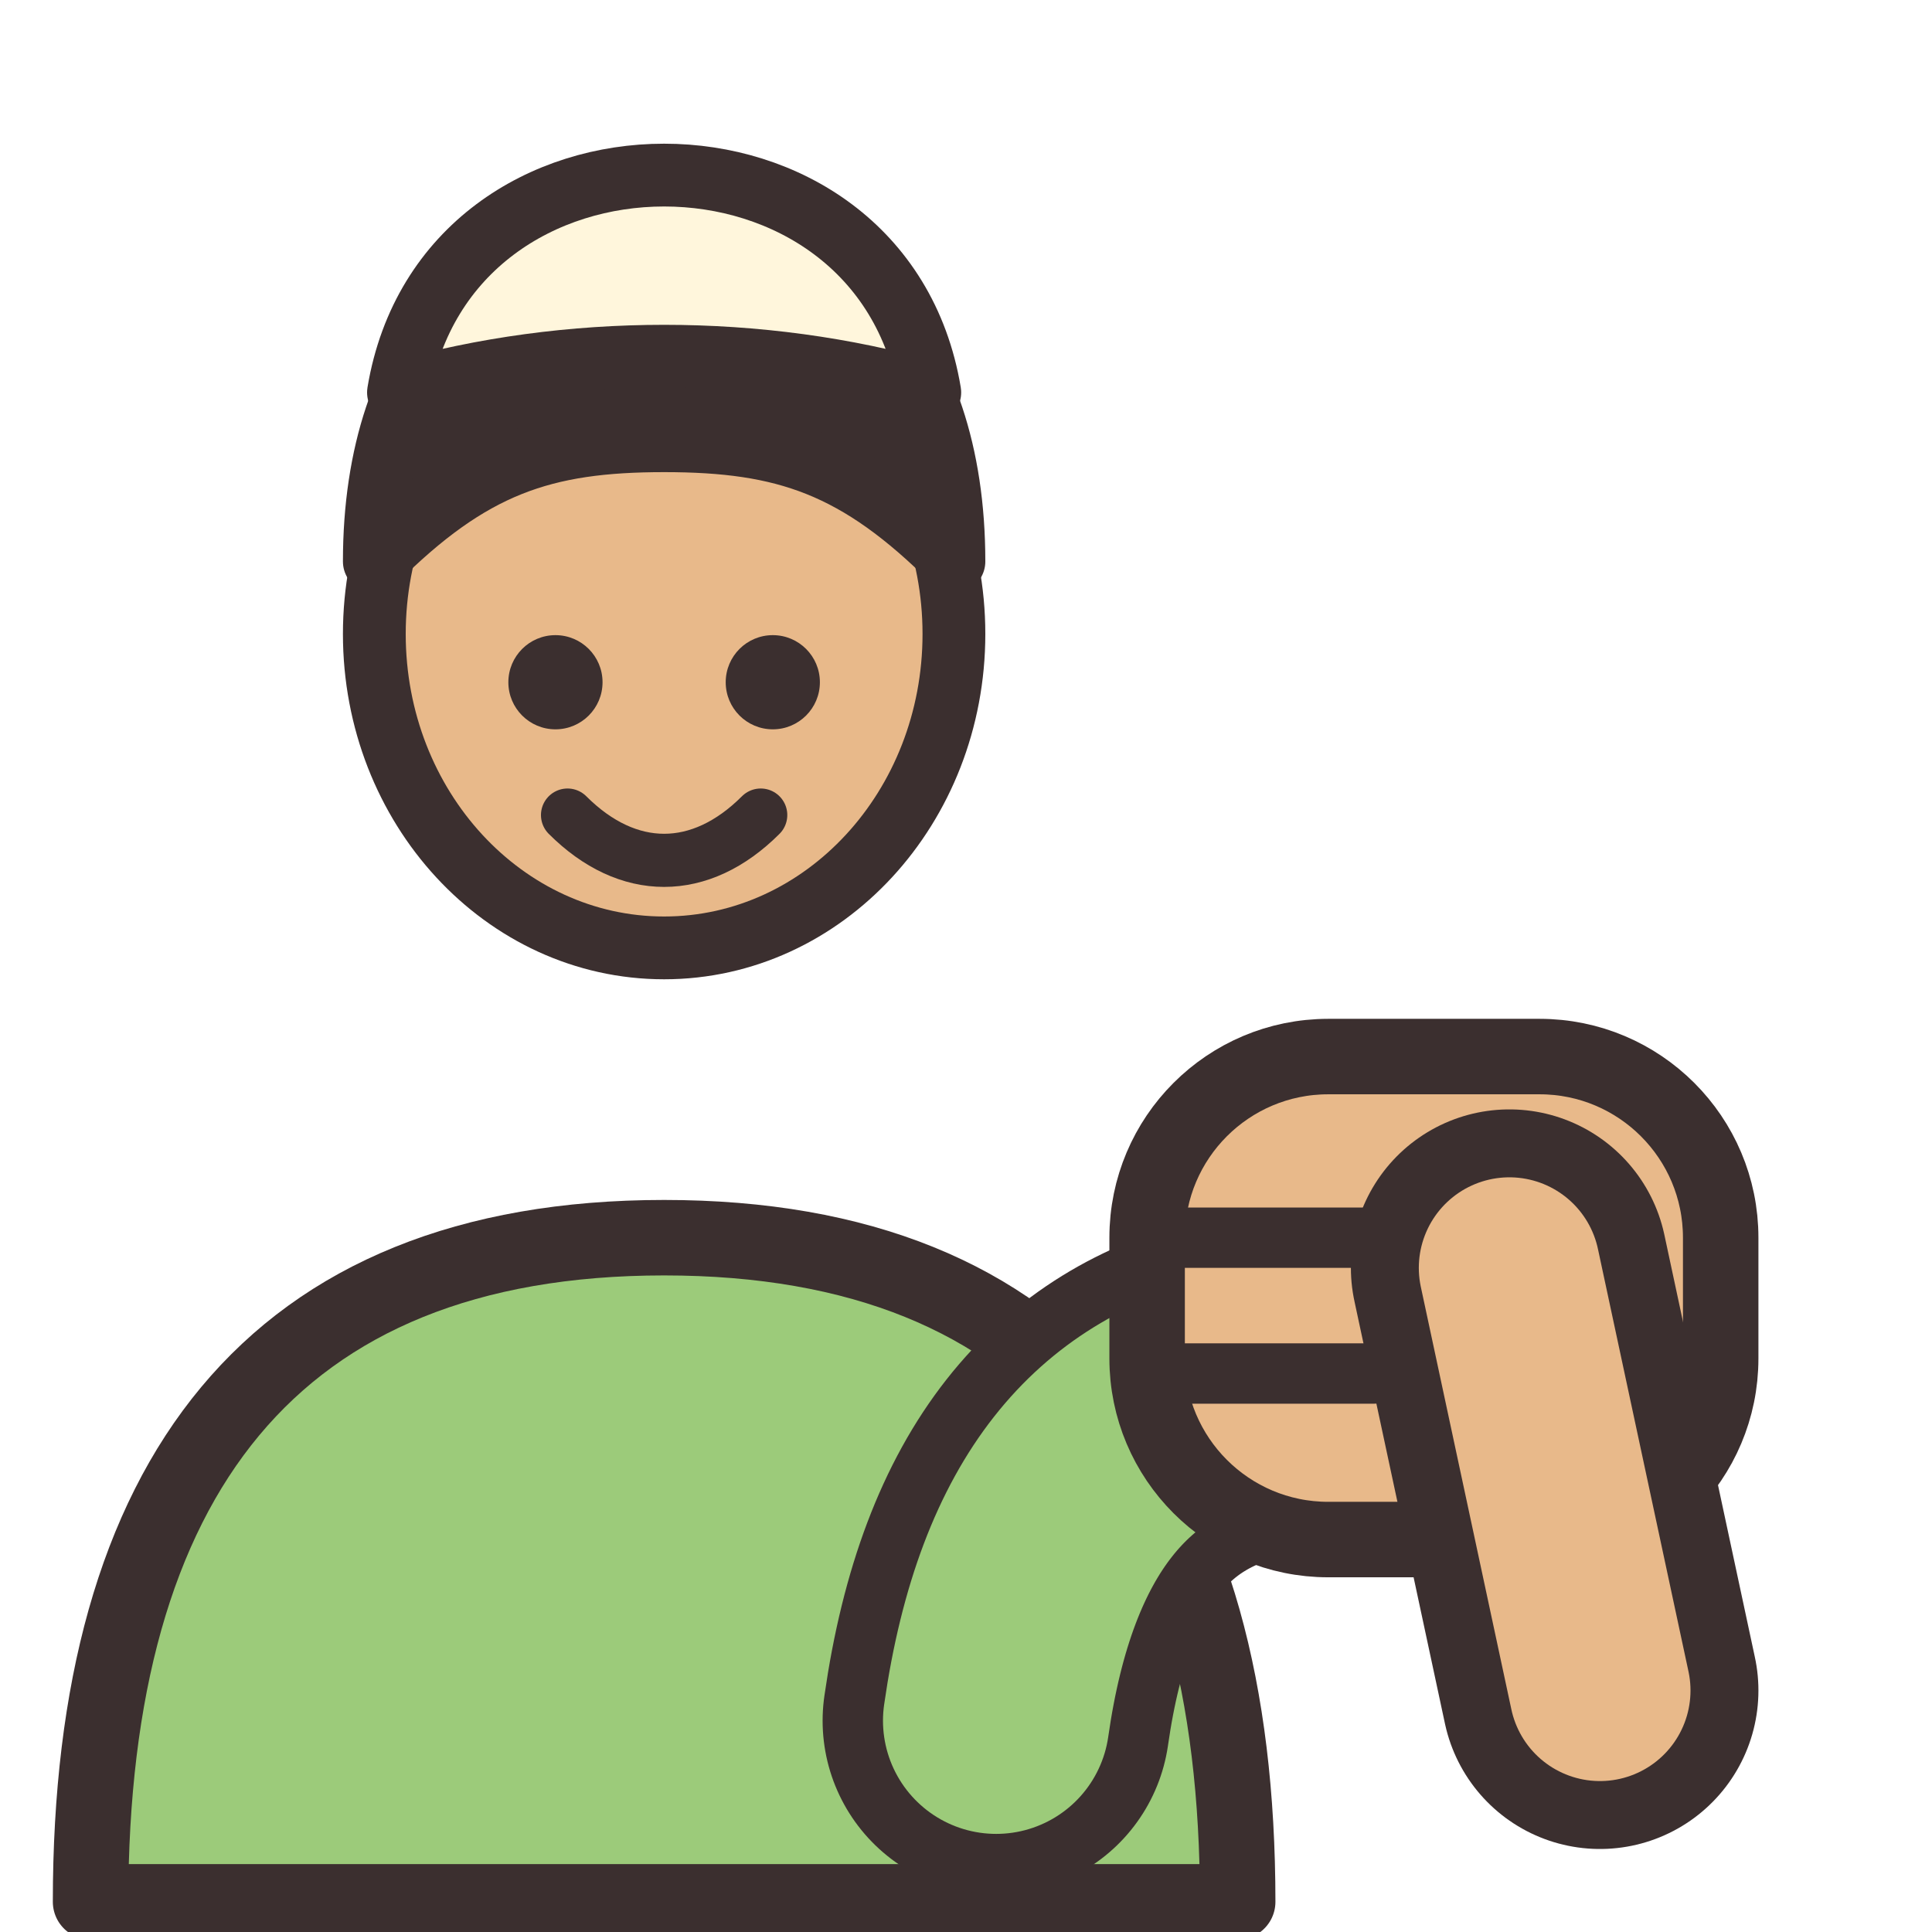
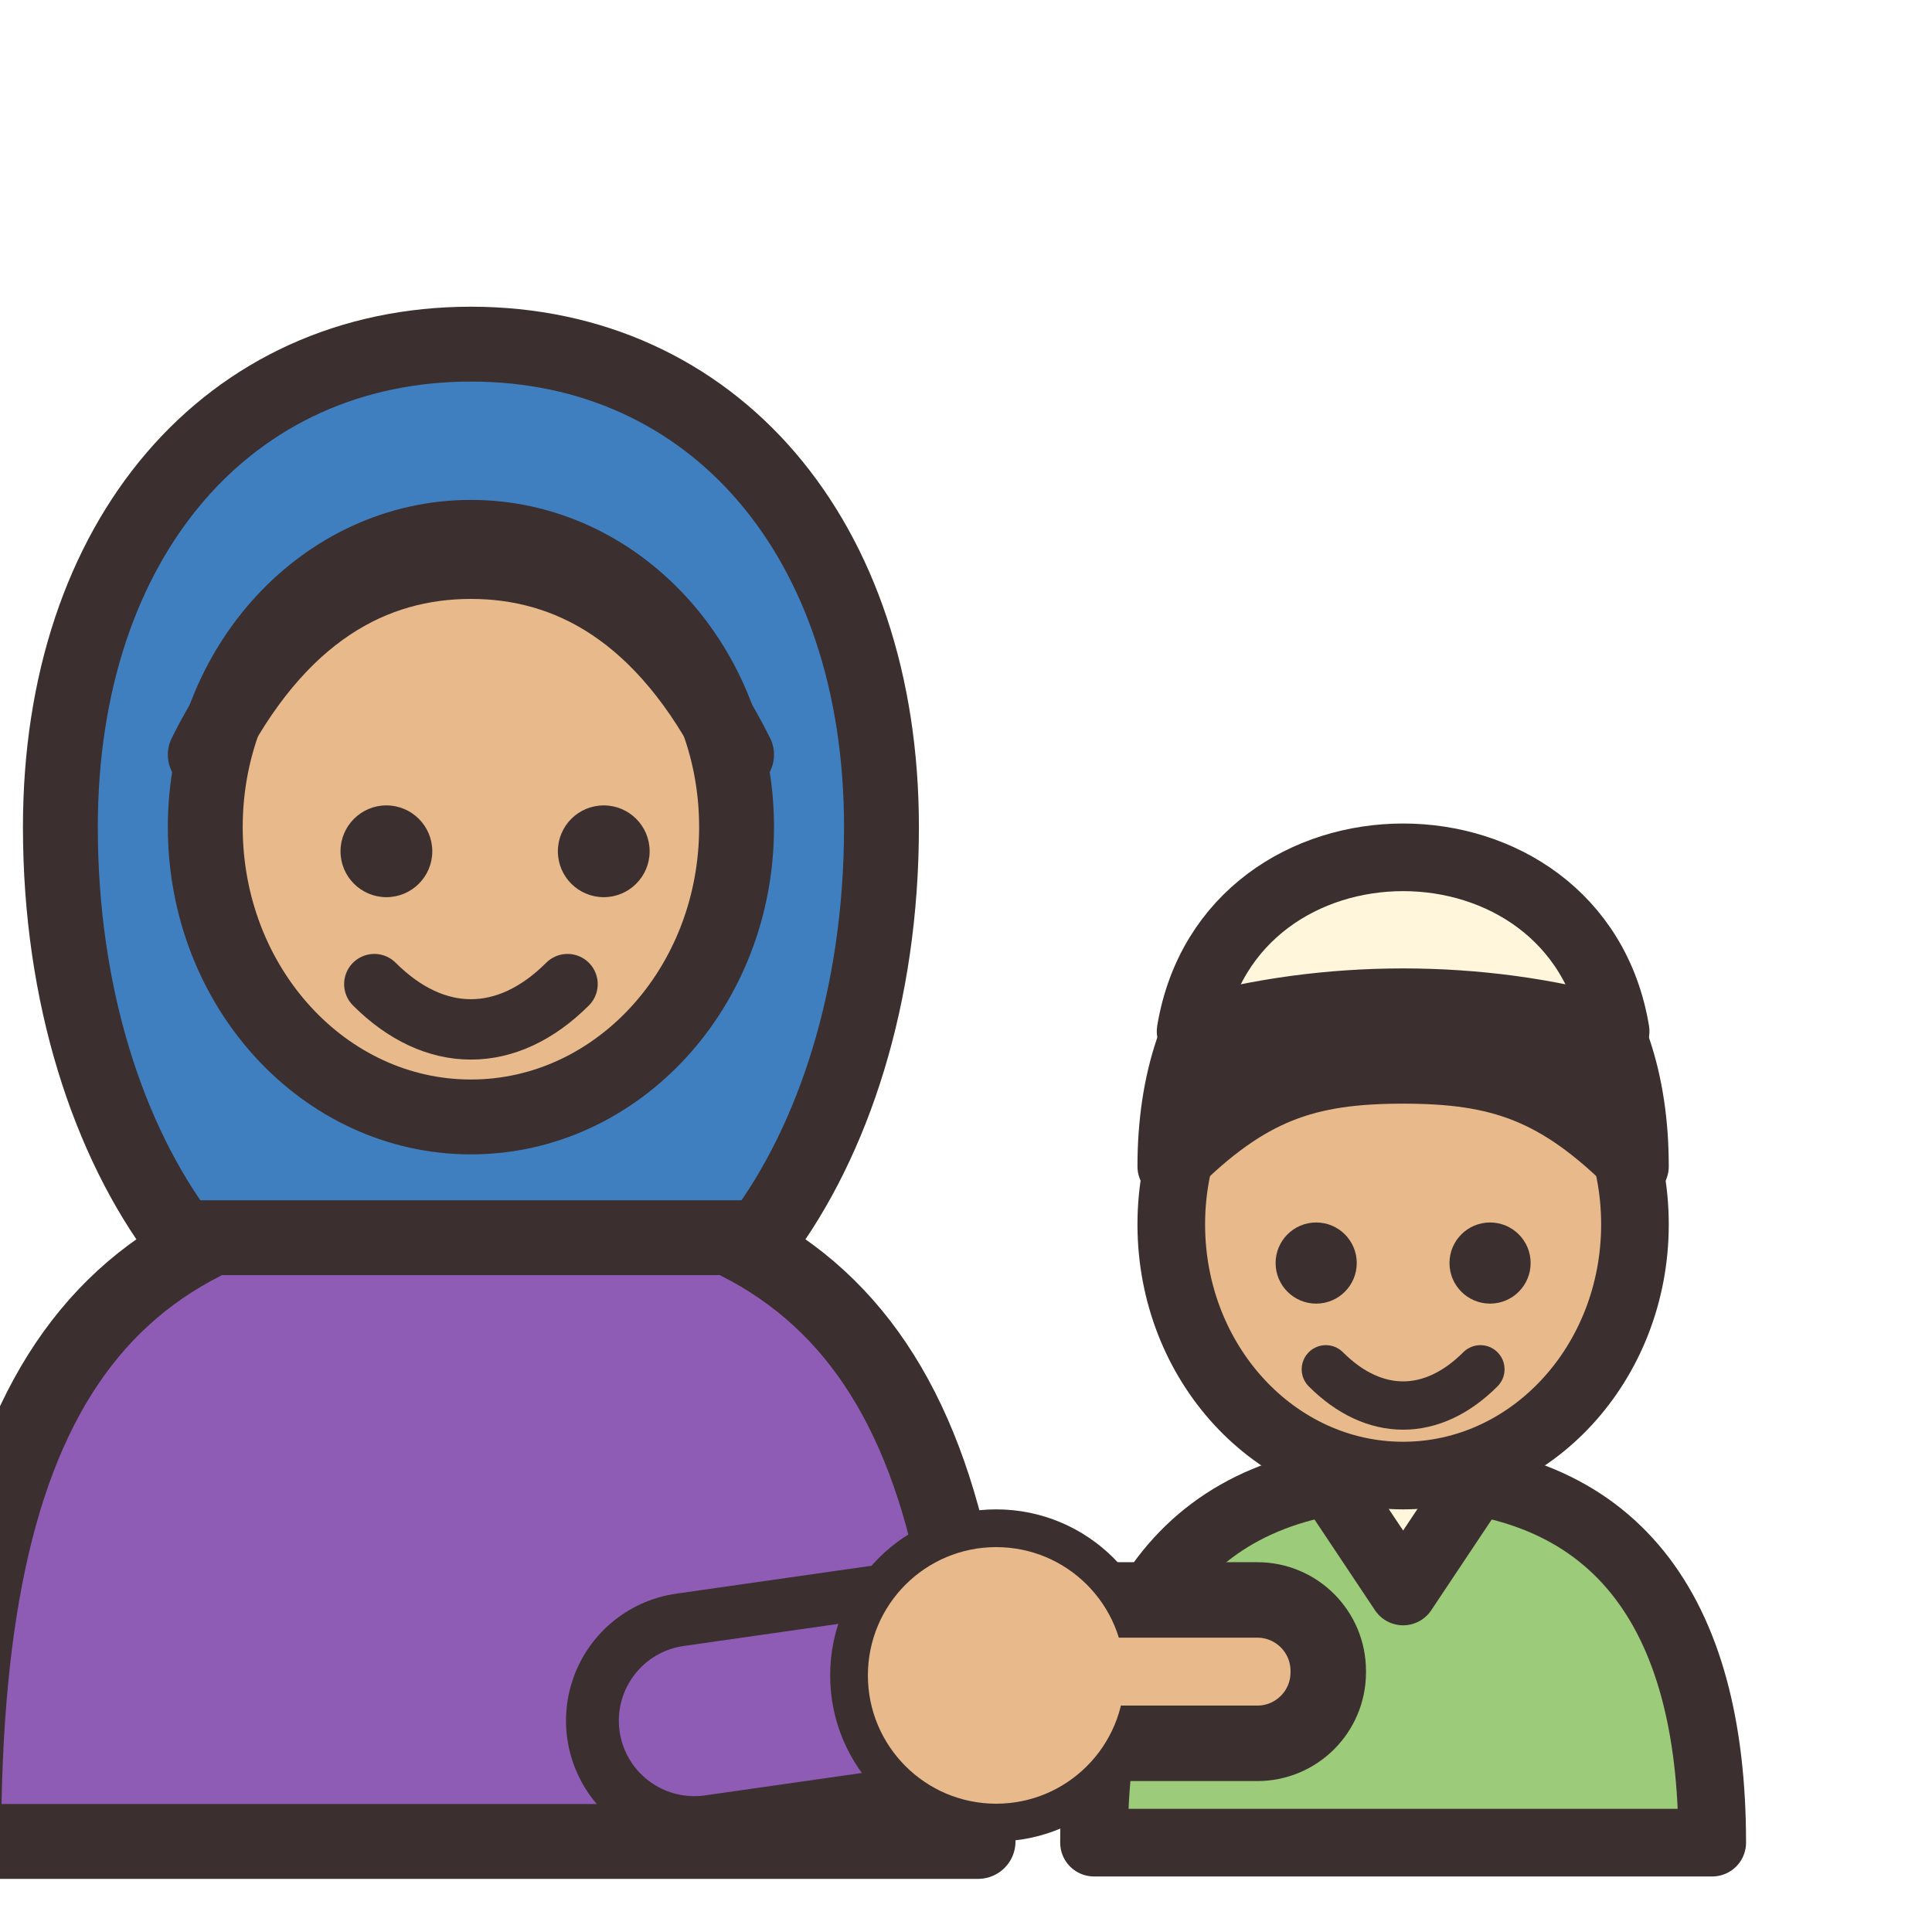
<svg xmlns="http://www.w3.org/2000/svg" viewBox="0 0 128 128">
  <g stroke="#3b2f2f" stroke-width="5" stroke-linejoin="round" stroke-linecap="round">
-     <path d="M6 126c0-28 12-44 38-44s38 16 38 44z" fill="#9ccb7a" />
+     <g transform="translate(52 44) scale(.64)" stroke-width="7">
+       <path d="M32 122c0-24 10-38 32-38s32 14 32 38z" fill="#9ccb7a" />
+       <path d="M56 84l8 12 8-12" fill="#fff6dc" />
+       <ellipse cx="64" cy="58" rx="24" ry="26" fill="#e8b98a" />
+       <path d="M40 52c0-18 10-28 24-28s24 10 24 28c-8-8-14-10-24-10s-16 2-24 10z" fill="#3b2f2f" />
+       <path d="M42 38c2-12 12-18 22-18s20 6 22 18c-14-4-30-4-44 0z" fill="#fff6dc" />
+       <circle cx="55" cy="62" r="4.2" fill="#3b2f2f" stroke="none" />
+       <circle cx="73" cy="62" r="4.2" fill="#3b2f2f" stroke="none" />
+       <path d="M56 73c5 5 11 5 16 0" fill="none" stroke-width="5" />
+     </g>
+     <g transform="translate(-20 18) scale(.8)" stroke-width="6.2">
+       <path d="M22 130c0-38 12-54 42-54s42 16 42 54z" fill="#8e5bb5" />
+       <g transform="translate(0 -14)">
+         <path d="M30 60c0-24 14-40 34-40s34 16 34 40c0 14-4 26-10 34H40c-6-8-10-20-10-34z" fill="#3f7fbf" />
+         <ellipse cx="64" cy="60" rx="22" ry="24" fill="#e8b98a" />
+         <path d="M42 54c6-12 14-16 22-16s16 4 22 16" fill="none" />
+         <circle cx="57" cy="62" r="3.8" fill="#3b2f2f" stroke="none" />
+         <circle cx="75" cy="62" r="3.8" fill="#3b2f2f" stroke="none" />
+         <path d="M56 73c5 5 11 5 16 0" fill="none" stroke-width="5" />
+       </g>
+     </g>
+     <path d="M46 114L60 112" fill="none" stroke-width="17" />
+     <path d="M46 114L60 112" fill="none" stroke="#8e5bb5" stroke-width="10" />
+     <circle cx="66" cy="111" r="8.5" fill="#e8b98a" />
+     <rect x="66" y="106" width="22" height="9.5" rx="4.7" fill="#e8b98a" />
+     <circle cx="66" cy="111" r="8.5" fill="#e8b98a" stroke="none" />
  </g>
-   <g transform="translate(-7.2 -4.4) scale(0.8)" stroke="#3b2f2f" stroke-width="5.2" stroke-linejoin="round" stroke-linecap="round">
-     <ellipse cx="64" cy="58" rx="24" ry="26" fill="#e8b98a" />
-     <path d="M40 52c0-18 10-28 24-28s24 10 24 28c-8-8-14-10-24-10s-16 2-24 10z" fill="#3b2f2f" />
-     <path d="M42 38c2-12 12-18 22-18s20 6 22 18c-14-4-30-4-44 0z" fill="#fff6dc" />
-     <circle cx="55" cy="62" r="3.9" fill="#3b2f2f" stroke="none" />
-     <circle cx="73" cy="62" r="3.9" fill="#3b2f2f" stroke="none" />
-     <path d="M56 73c5 5 11 5 16 0" fill="none" stroke-width="4.4" />
-   </g>
-   <path d="M66 114C68 100 74 94 82 92" fill="none" stroke="#3b2f2f" stroke-width="23" stroke-linecap="round" stroke-linejoin="round" />
-   <path d="M66 114C68 100 74 94 82 92" fill="none" stroke="#9ccb7a" stroke-width="15" stroke-linecap="round" stroke-linejoin="round" />
-   <g stroke="#3b2f2f" stroke-width="5" stroke-linejoin="round" stroke-linecap="round">
-     <rect x="76" y="70" width="38" height="32" rx="12" fill="#e8b98a" />
-     <path d="M78 82h14M78 91h13" fill="none" stroke-width="4" />
-   </g>
-   <path d="M100 84L106 112" fill="none" stroke="#3b2f2f" stroke-width="21" stroke-linecap="round" />
-   <path d="M100 84L106 112" fill="none" stroke="#e8b98a" stroke-width="12" stroke-linecap="round" />
</svg>
